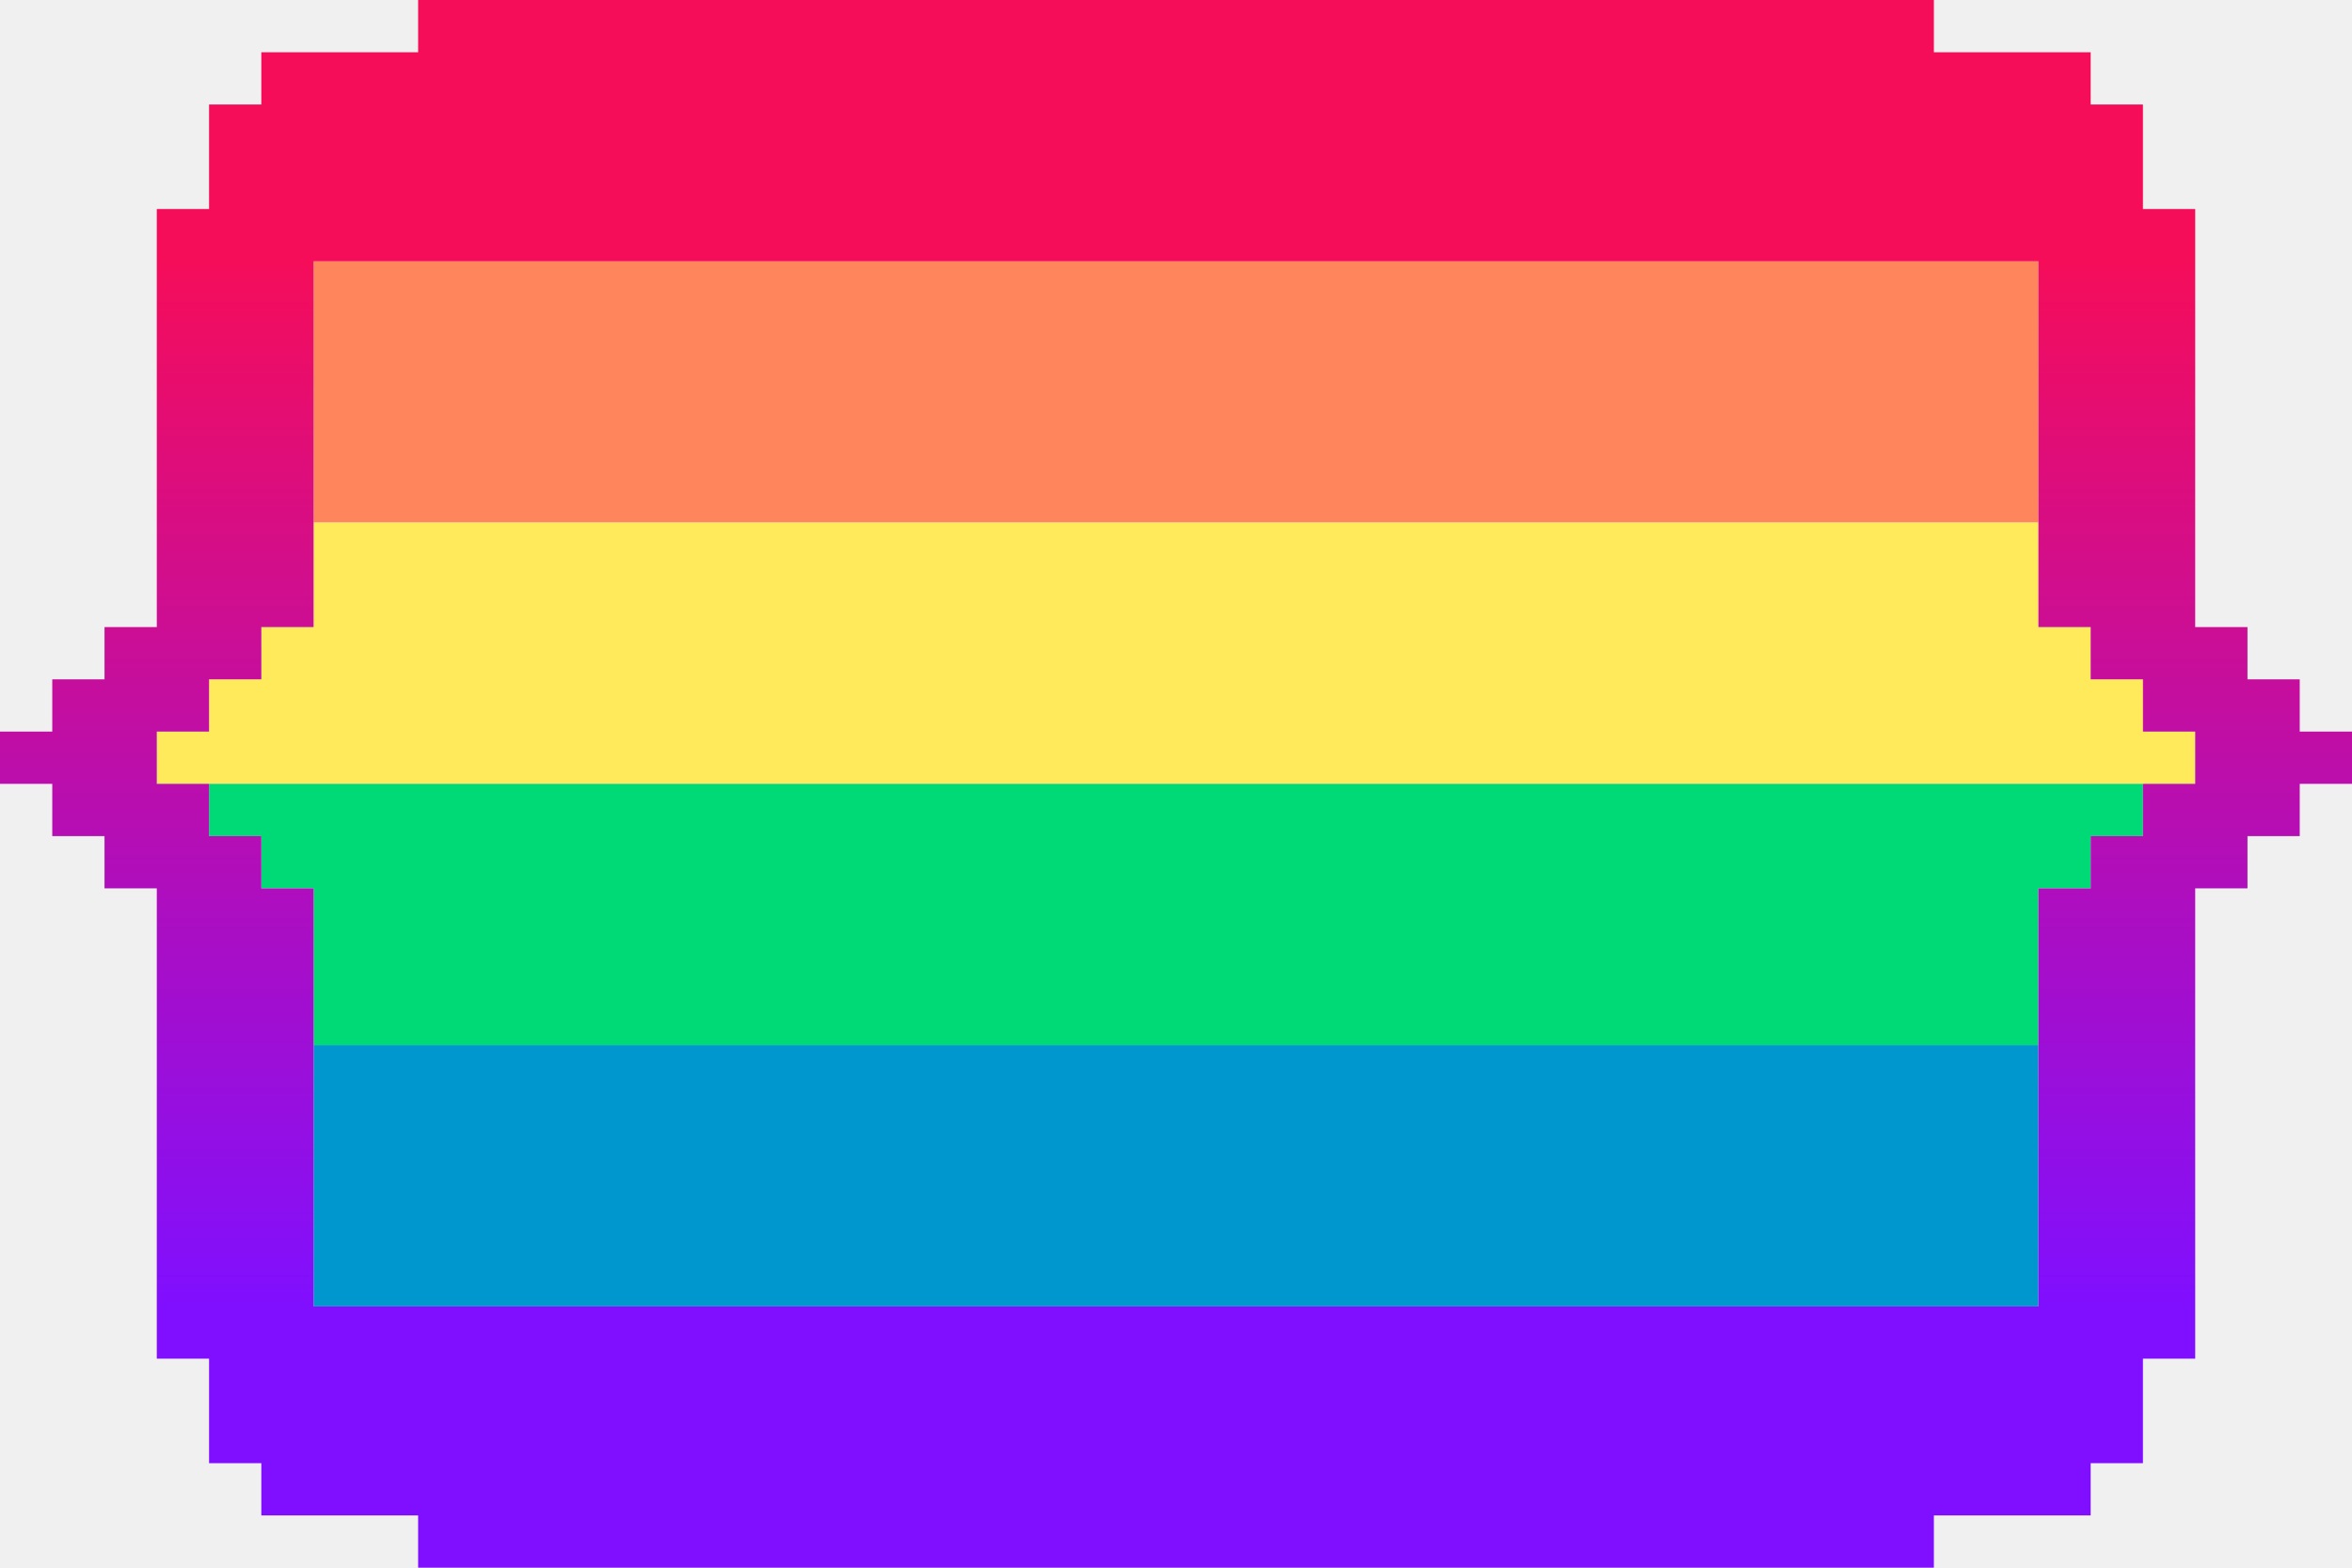
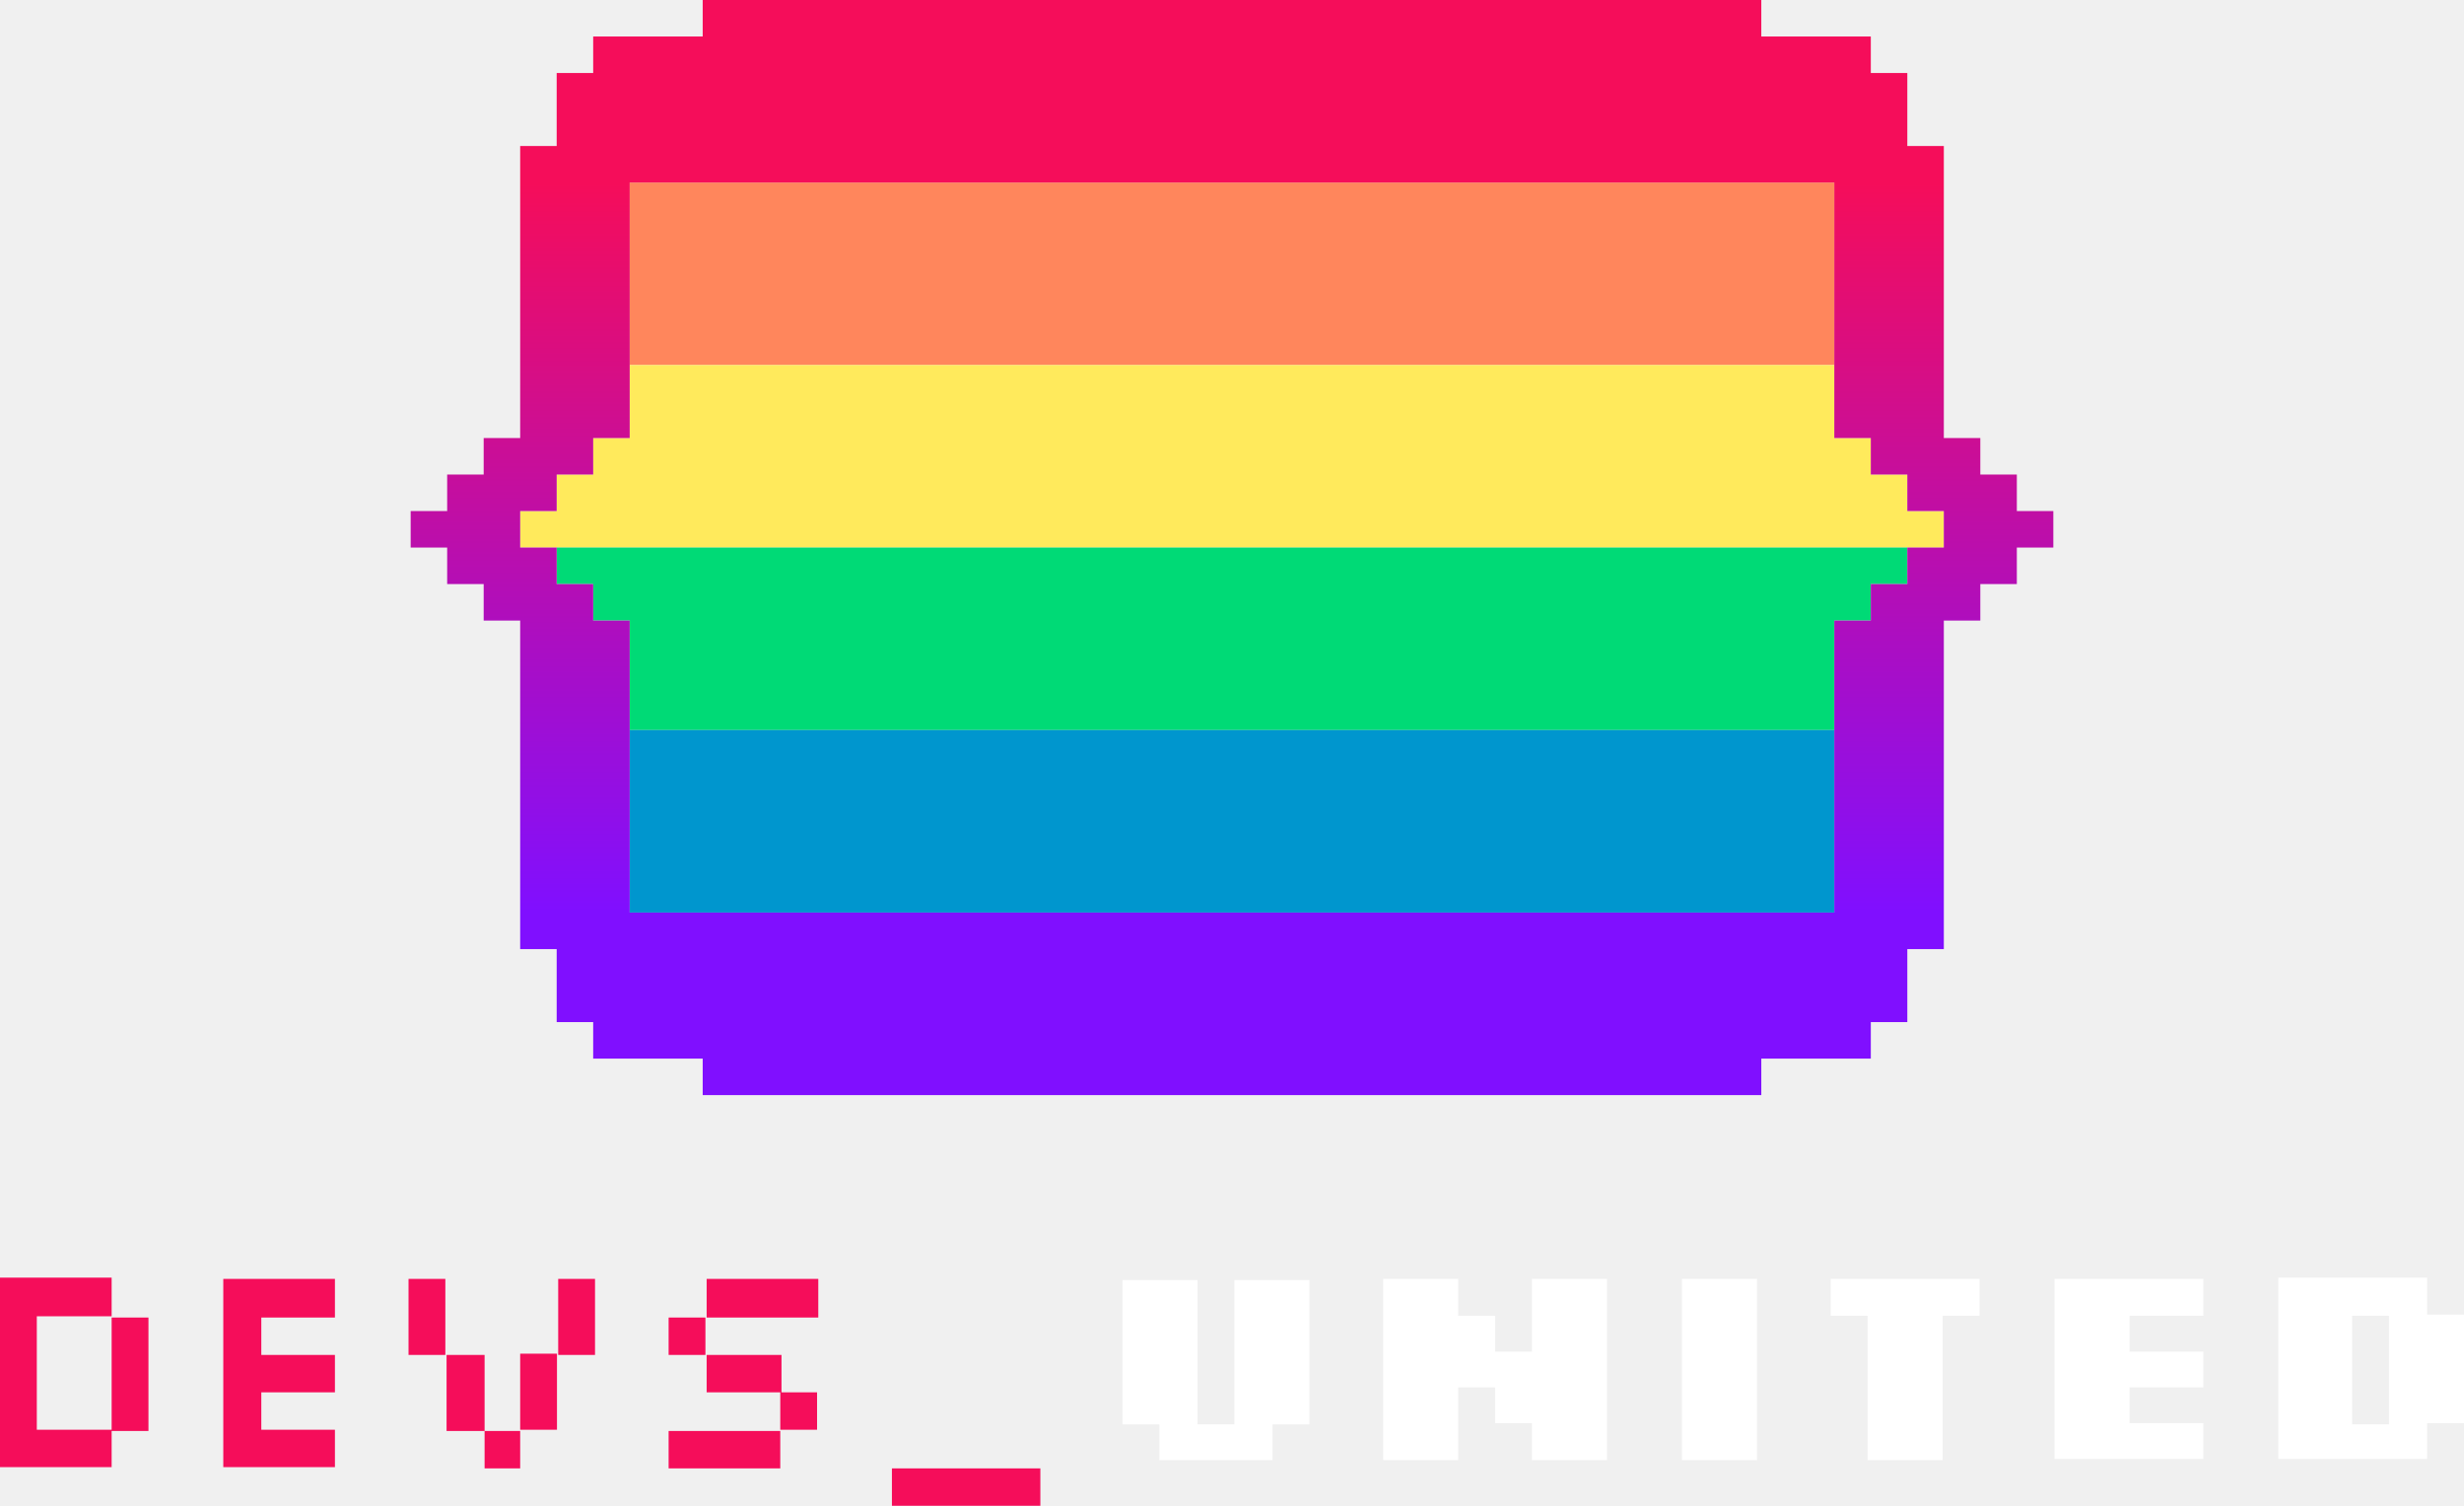
- <svg xmlns="http://www.w3.org/2000/svg" width="180" height="120" viewBox="0 0 180 120" fill="none">
-   <rect x="156" y="40" width="132" height="20" transform="rotate(-180 156 40)" fill="#FF865C" />
-   <path d="M168 56L168 60L12 60L12 56L16 56L16 52L20 52L20 48L24 48L24 40L156 40L156 48L160 48L160 52L164 52L164 56L168 56Z" fill="#FFEA5C" />
-   <path d="M156 68L156 80L24 80L24 68L20 68L20 64L16 64L16 60L164 60L164 64L160 64L160 68L156 68Z" fill="#00DA76" />
-   <rect x="156" y="100" width="132" height="20" transform="rotate(-180 156 100)" fill="#0096CE" />
-   <path fill-rule="evenodd" clip-rule="evenodd" d="M32 120V116H20V112H16L16 104H12L12 68H8V64H4V60H0L0 56H4V52H8V48H12L12 16H16V8H20V4H32V0L148 0L148 4H160V8H164V16H168V48H172V52L176 52V56H180V60H176V64H172V68H168V104L164 104V112H160V116H148V120L32 120ZM24 100L24 68H20V64H16V60H12V56H16V52H20V48H24L24 20L156 20V48H160V52H164V56H168V60H164V64H160V68H156V100L24 100Z" fill="url(#paint0_linear_14_227)" />
+ <svg xmlns="http://www.w3.org/2000/svg" width="270" height="165" viewBox="0 0 270 165" fill="none">
+   <rect x="201" y="40" width="132" height="20" transform="rotate(-180 201 40)" fill="#FF865C" />
+   <path d="M213 56L213 60L57 60L57 56L61 56L61 52L65 52L65 48L69 48L69 40L201 40L201 48L205 48L205 52L209 52L209 56L213 56Z" fill="#FFEA5C" />
+   <path d="M201 68L201 80L69 80L69 68L65 68L65 64L61 64L61 60L209 60L209 64L205 64L205 68L201 68Z" fill="#00DA76" />
+   <rect x="201" y="100" width="132" height="20" transform="rotate(-180 201 100)" fill="#0096CE" />
+   <path fill-rule="evenodd" clip-rule="evenodd" d="M77 120V116H65V112H61V104H57L57 68H53V64H49V60H45V56H49V52H53V48H57L57 16H61V8H65V4H77V0L193 0L193 4H205V8H209V16H213V48H217V52L221 52V56H225V60H221V64H217V68H213V104L209 104V112H205V116H193V120L77 120ZM69 100V68H65V64H61V60H57V56H61V52H65V48H69L69 20L201 20V48H205V52H209V56H213V60H209V64H205V68H201V100L69 100Z" fill="url(#paint0_linear_21_20)" />
+   <path fill-rule="evenodd" clip-rule="evenodd" d="M265.958 155.948V159.869H249.654V140H265.958V144.052H270V155.948H265.958ZM261.781 144.183H257.739V156.078H261.781V144.183ZM225.132 140.131H241.435V144.183H233.351V148.105H241.435V152.026H233.351V155.948H241.435V159.869H225.132V140.131ZM212.871 160H204.652V144.183H200.61V140.131H216.913V144.183H212.871V160ZM184.306 140.131H192.525V160H184.306V140.131ZM167.868 155.948H163.826V152.026H159.784V160H151.565V140.131H159.784V144.183H163.826V148.105H167.868V140.131H176.087V160H167.868V155.948ZM139.303 160H127.042V156.078H123V140.261H131.219V156.078H135.261V140.261H143.48V156.078H139.438V160H139.303Z" fill="white" />
+   <path fill-rule="evenodd" clip-rule="evenodd" d="M97.734 165V160.902H114V165H97.734ZM73.266 160.902V156.803H85.5V160.902H73.266ZM85.5 152.568H89.533V156.667H85.5V152.568ZM77.434 148.47H85.634V152.568H77.434V148.47ZM73.266 144.372H77.299V148.47H73.266V144.372ZM89.667 140.137V144.372H77.434V140.137H89.667ZM57 156.667V148.333H61.033V156.667H57ZM53.101 160.902V156.803H57V160.902H53.101ZM48.934 148.47H53.101V156.803H48.934V148.47ZM44.767 140.137H48.8V148.47H44.767V140.137ZM61.167 140.137H65.201V148.47H61.167V140.137ZM24.467 140.137H36.7V144.372H28.634V148.47H36.7V152.568H28.634V156.667H36.7V160.765H24.467V140.137ZM12.233 144.372H16.267V156.803H12.233V144.372ZM4.033 156.667H12.233V160.765H0V140H12.233V144.235H4.033V156.667Z" fill="#F50D5A" />
  <defs>
-     <linearGradient id="paint0_linear_14_227" x1="90" y1="120" x2="90" y2="0" gradientUnits="userSpaceOnUse">
+     <linearGradient id="paint0_linear_21_20" x1="135" y1="120" x2="135" y2="0" gradientUnits="userSpaceOnUse">
      <stop offset="0.167" stop-color="#800FFF" />
      <stop offset="0.833" stop-color="#F50D5A" />
    </linearGradient>
  </defs>
</svg>
